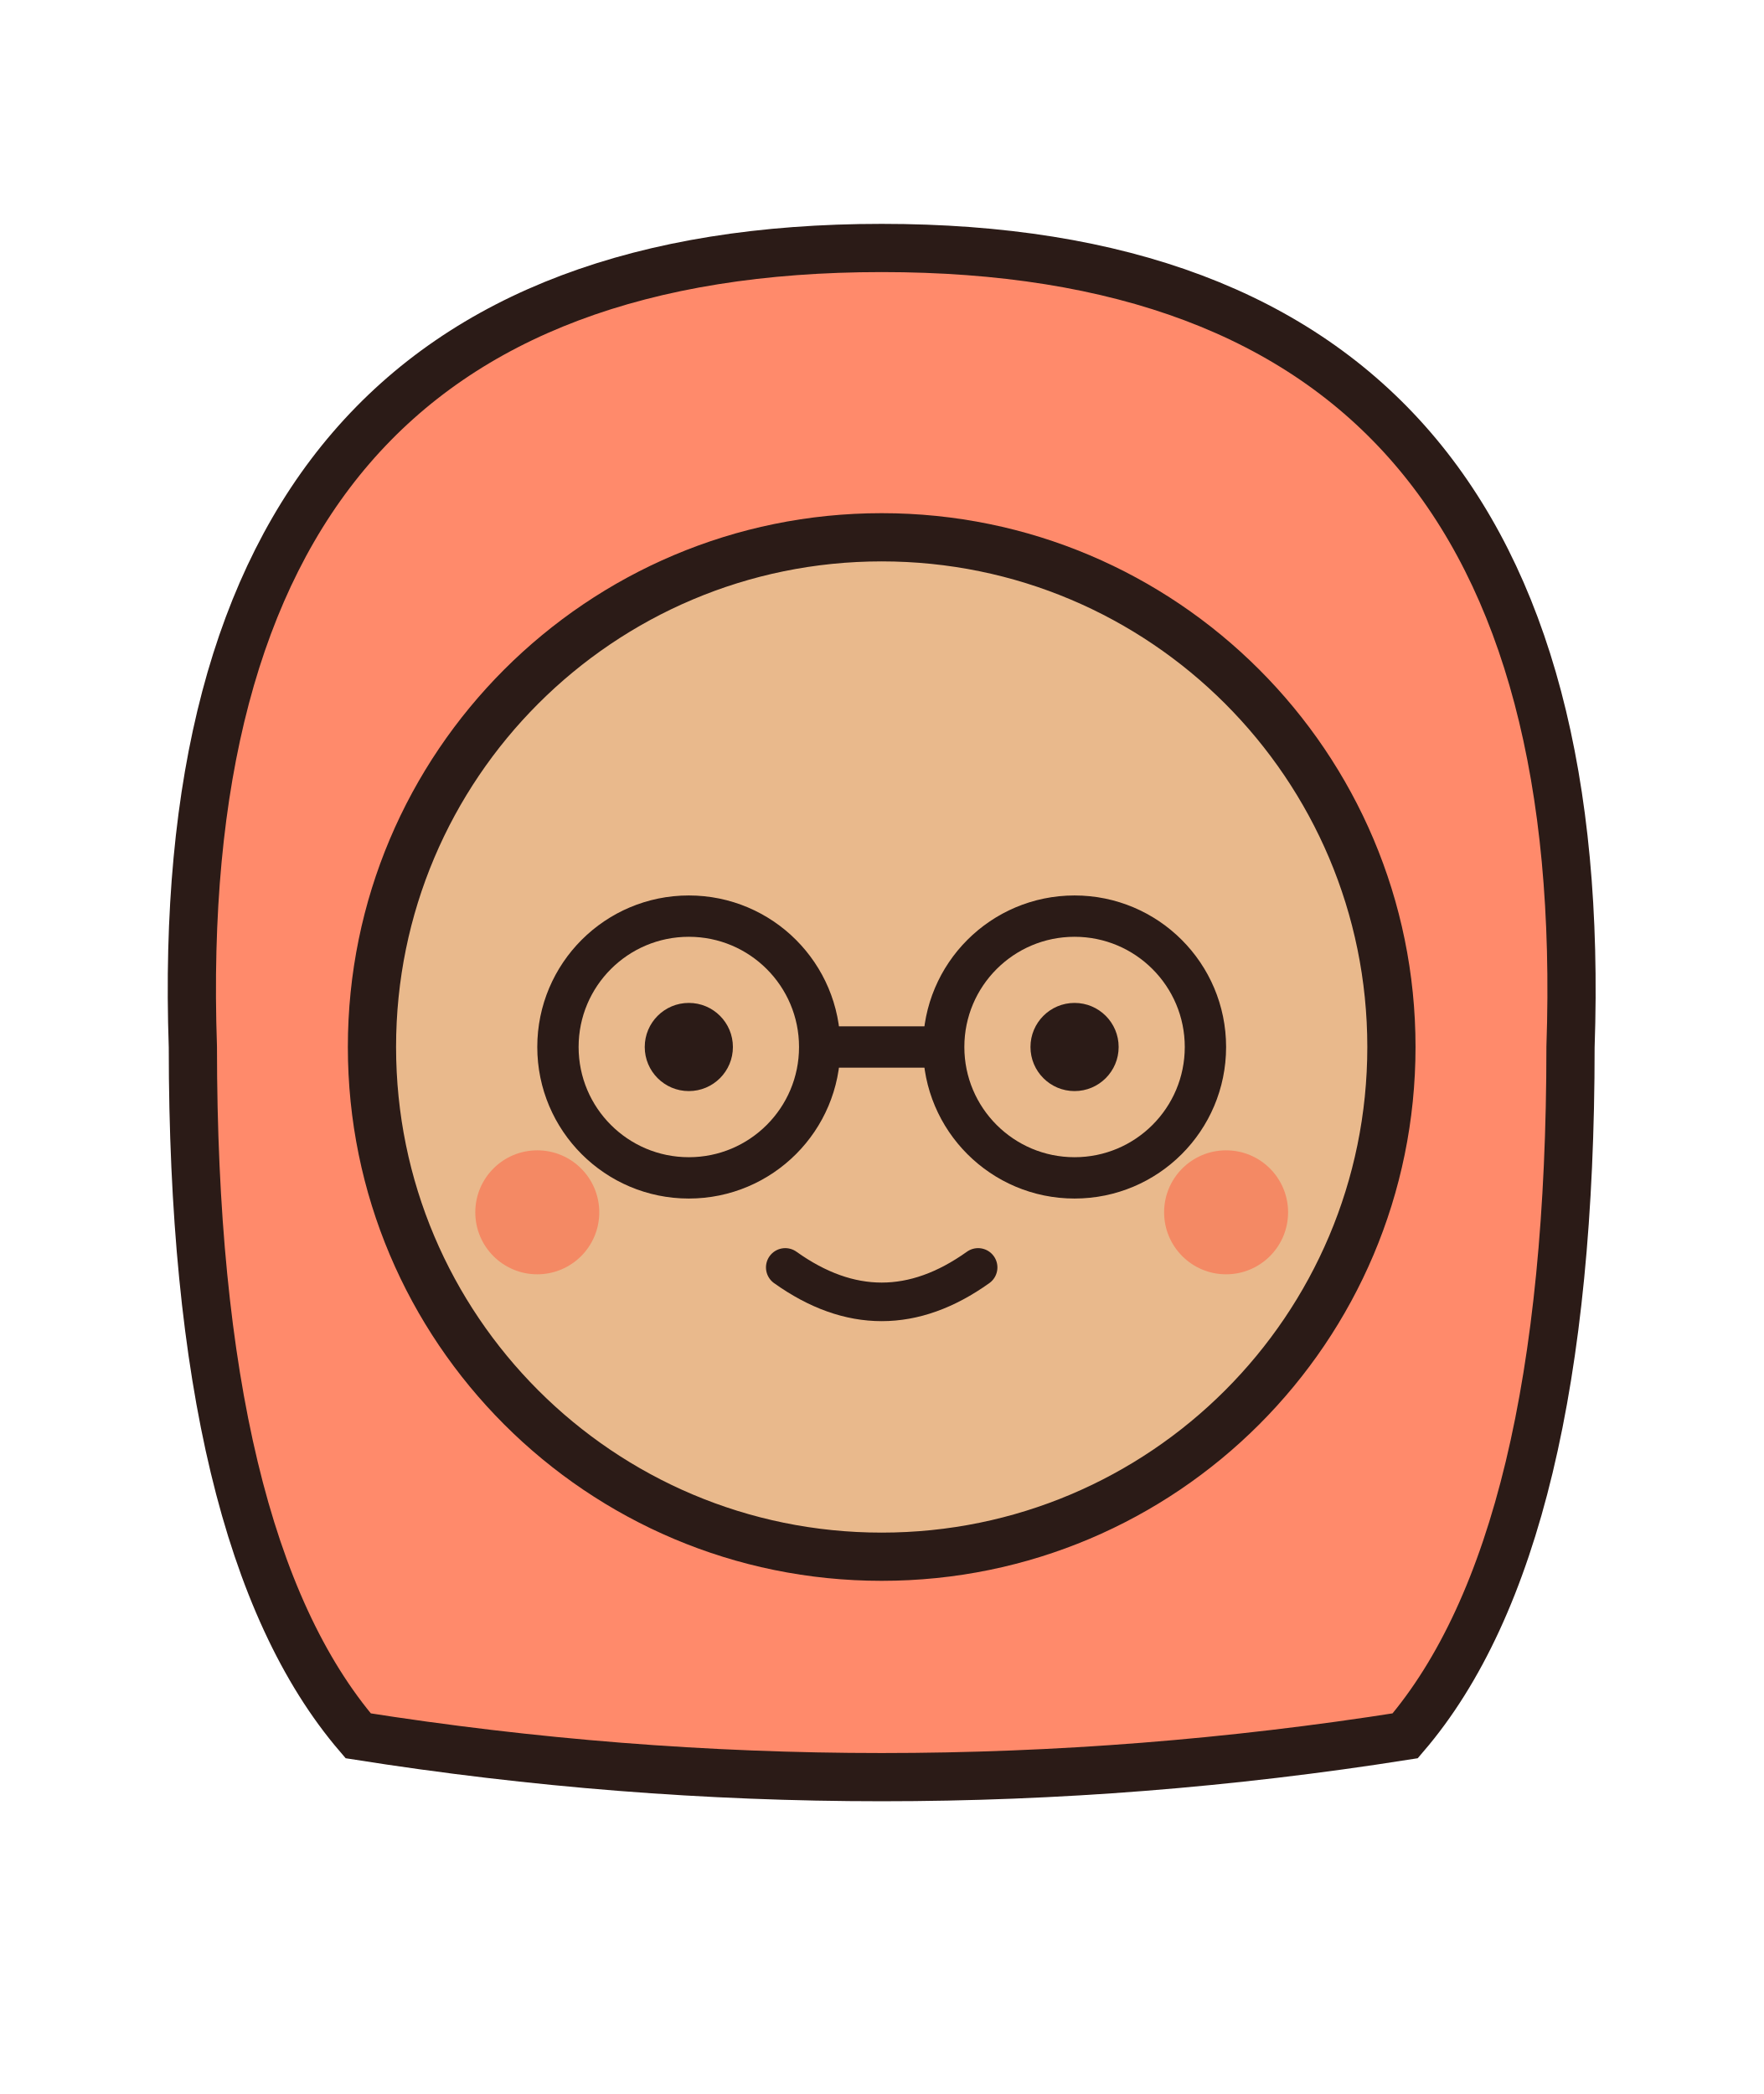
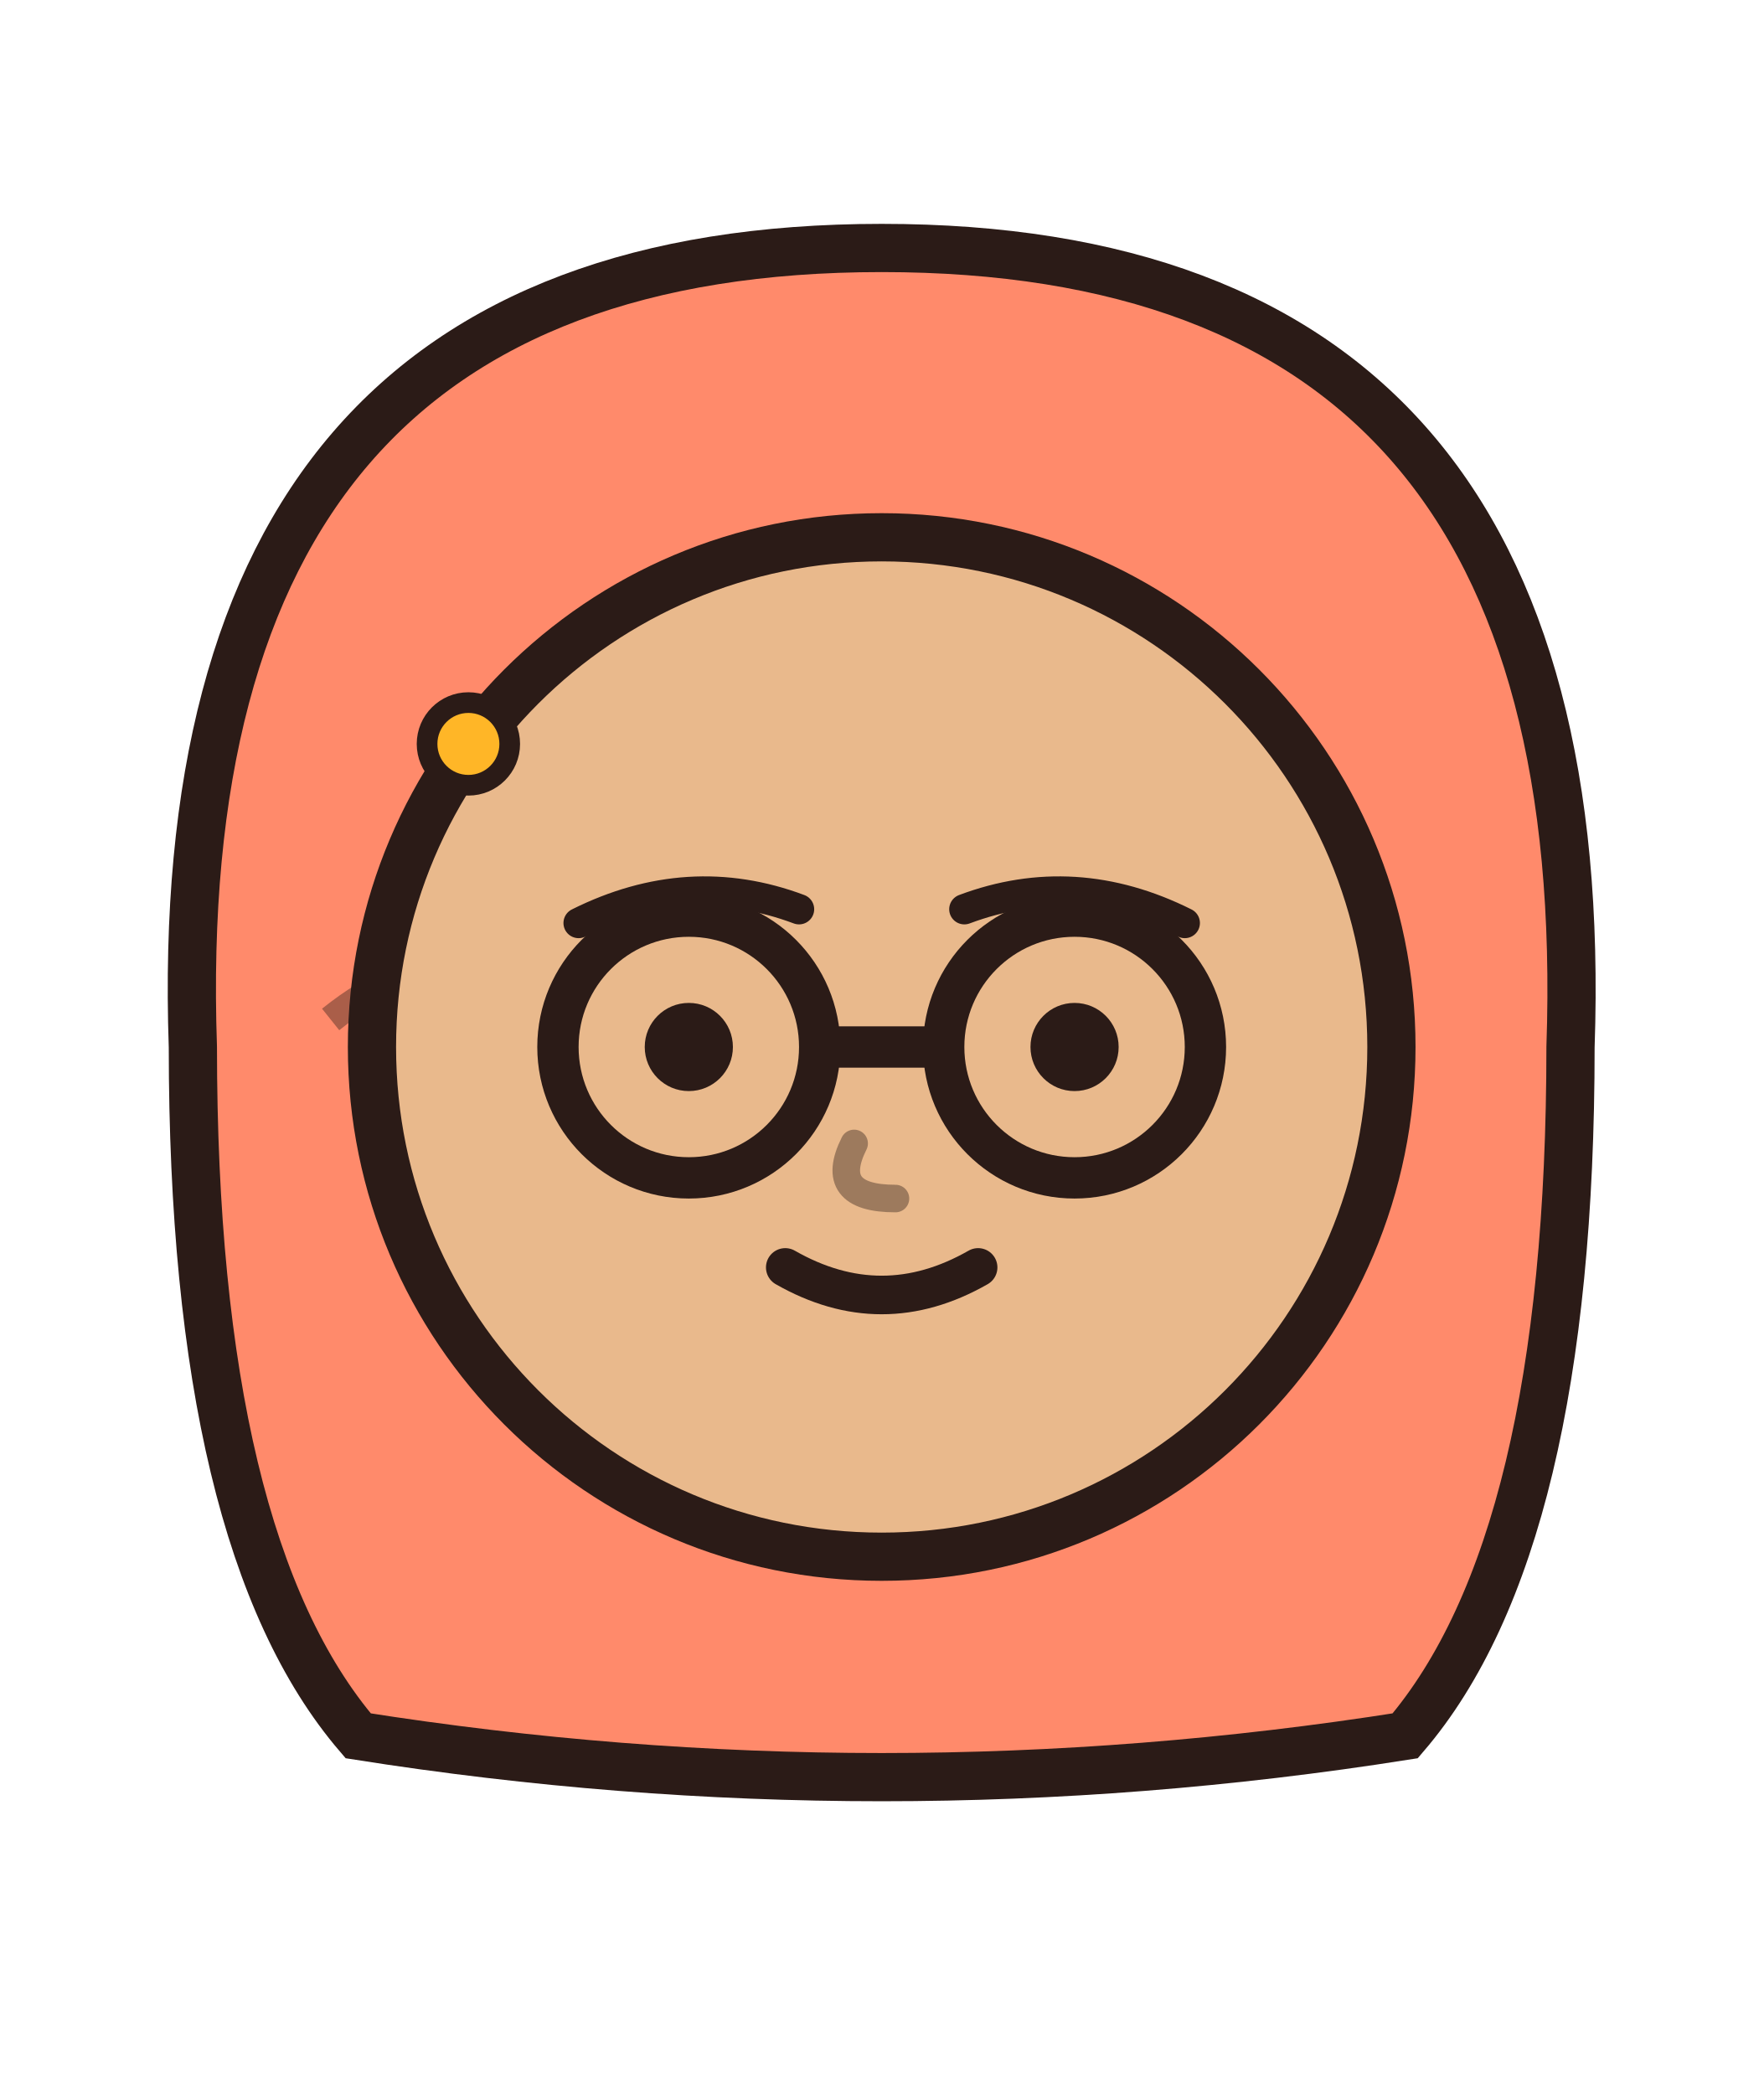
<svg xmlns="http://www.w3.org/2000/svg" viewBox="-64 -68 128 152">
  <path d="M 0 -50 Q 52 -50 50 8 Q 50 44 38 58 Q 0 64 -38 58 Q -50 44 -50 8 Q -52 -50 0 -50 Z" fill="#FF8A6B" stroke="#2B1B17" stroke-width="3.5" />
+   <path d="M -40 6 Q -30 -2 -24 8" stroke="#2B1B17" stroke-width="2" fill="none" opacity="0.4" />
  <circle cx="0" cy="8" r="37" fill="#E9B98C" stroke="#2B1B17" stroke-width="3.5" />
+   <circle cx="-30" cy="-14" r="3" fill="#FFB627" stroke="#2B1B17" stroke-width="1.5" />
+   <path d="M -22 -1 Q -14 -5 -6 -2" stroke="#2B1B17" stroke-width="2.2" fill="none" stroke-linecap="round" />
+   <path d="M 22 -1 Q 14 -5 6 -2" stroke="#2B1B17" stroke-width="2.2" fill="none" stroke-linecap="round" />
  <circle cx="-14" cy="8" r="9.5" fill="none" stroke="#2B1B17" stroke-width="3" />
  <circle cx="14" cy="8" r="9.5" fill="none" stroke="#2B1B17" stroke-width="3" />
  <line x1="-4.5" y1="8" x2="4.5" y2="8" stroke="#2B1B17" stroke-width="3" />
  <circle cx="-14" cy="8" r="3.2" fill="#2B1B17" />
  <circle cx="14" cy="8" r="3.2" fill="#2B1B17" />
-   <circle cx="-25" cy="20" r="4.5" fill="#FF5A3C" opacity="0.5" />
-   <circle cx="25" cy="20" r="4.5" fill="#FF5A3C" opacity="0.5" />
-   <path d="M -7 24 Q 0 29 7 24" stroke="#2B1B17" stroke-width="2.8" fill="none" stroke-linecap="round" />
+   <path d="M -2 15 Q -4 19 1 19" stroke="#2B1B17" stroke-width="2" fill="none" stroke-linecap="round" opacity="0.4" />
+   <path d="M -7 24 Q 0 28 7 24" stroke="#2B1B17" stroke-width="2.8" fill="none" stroke-linecap="round" />
</svg>
